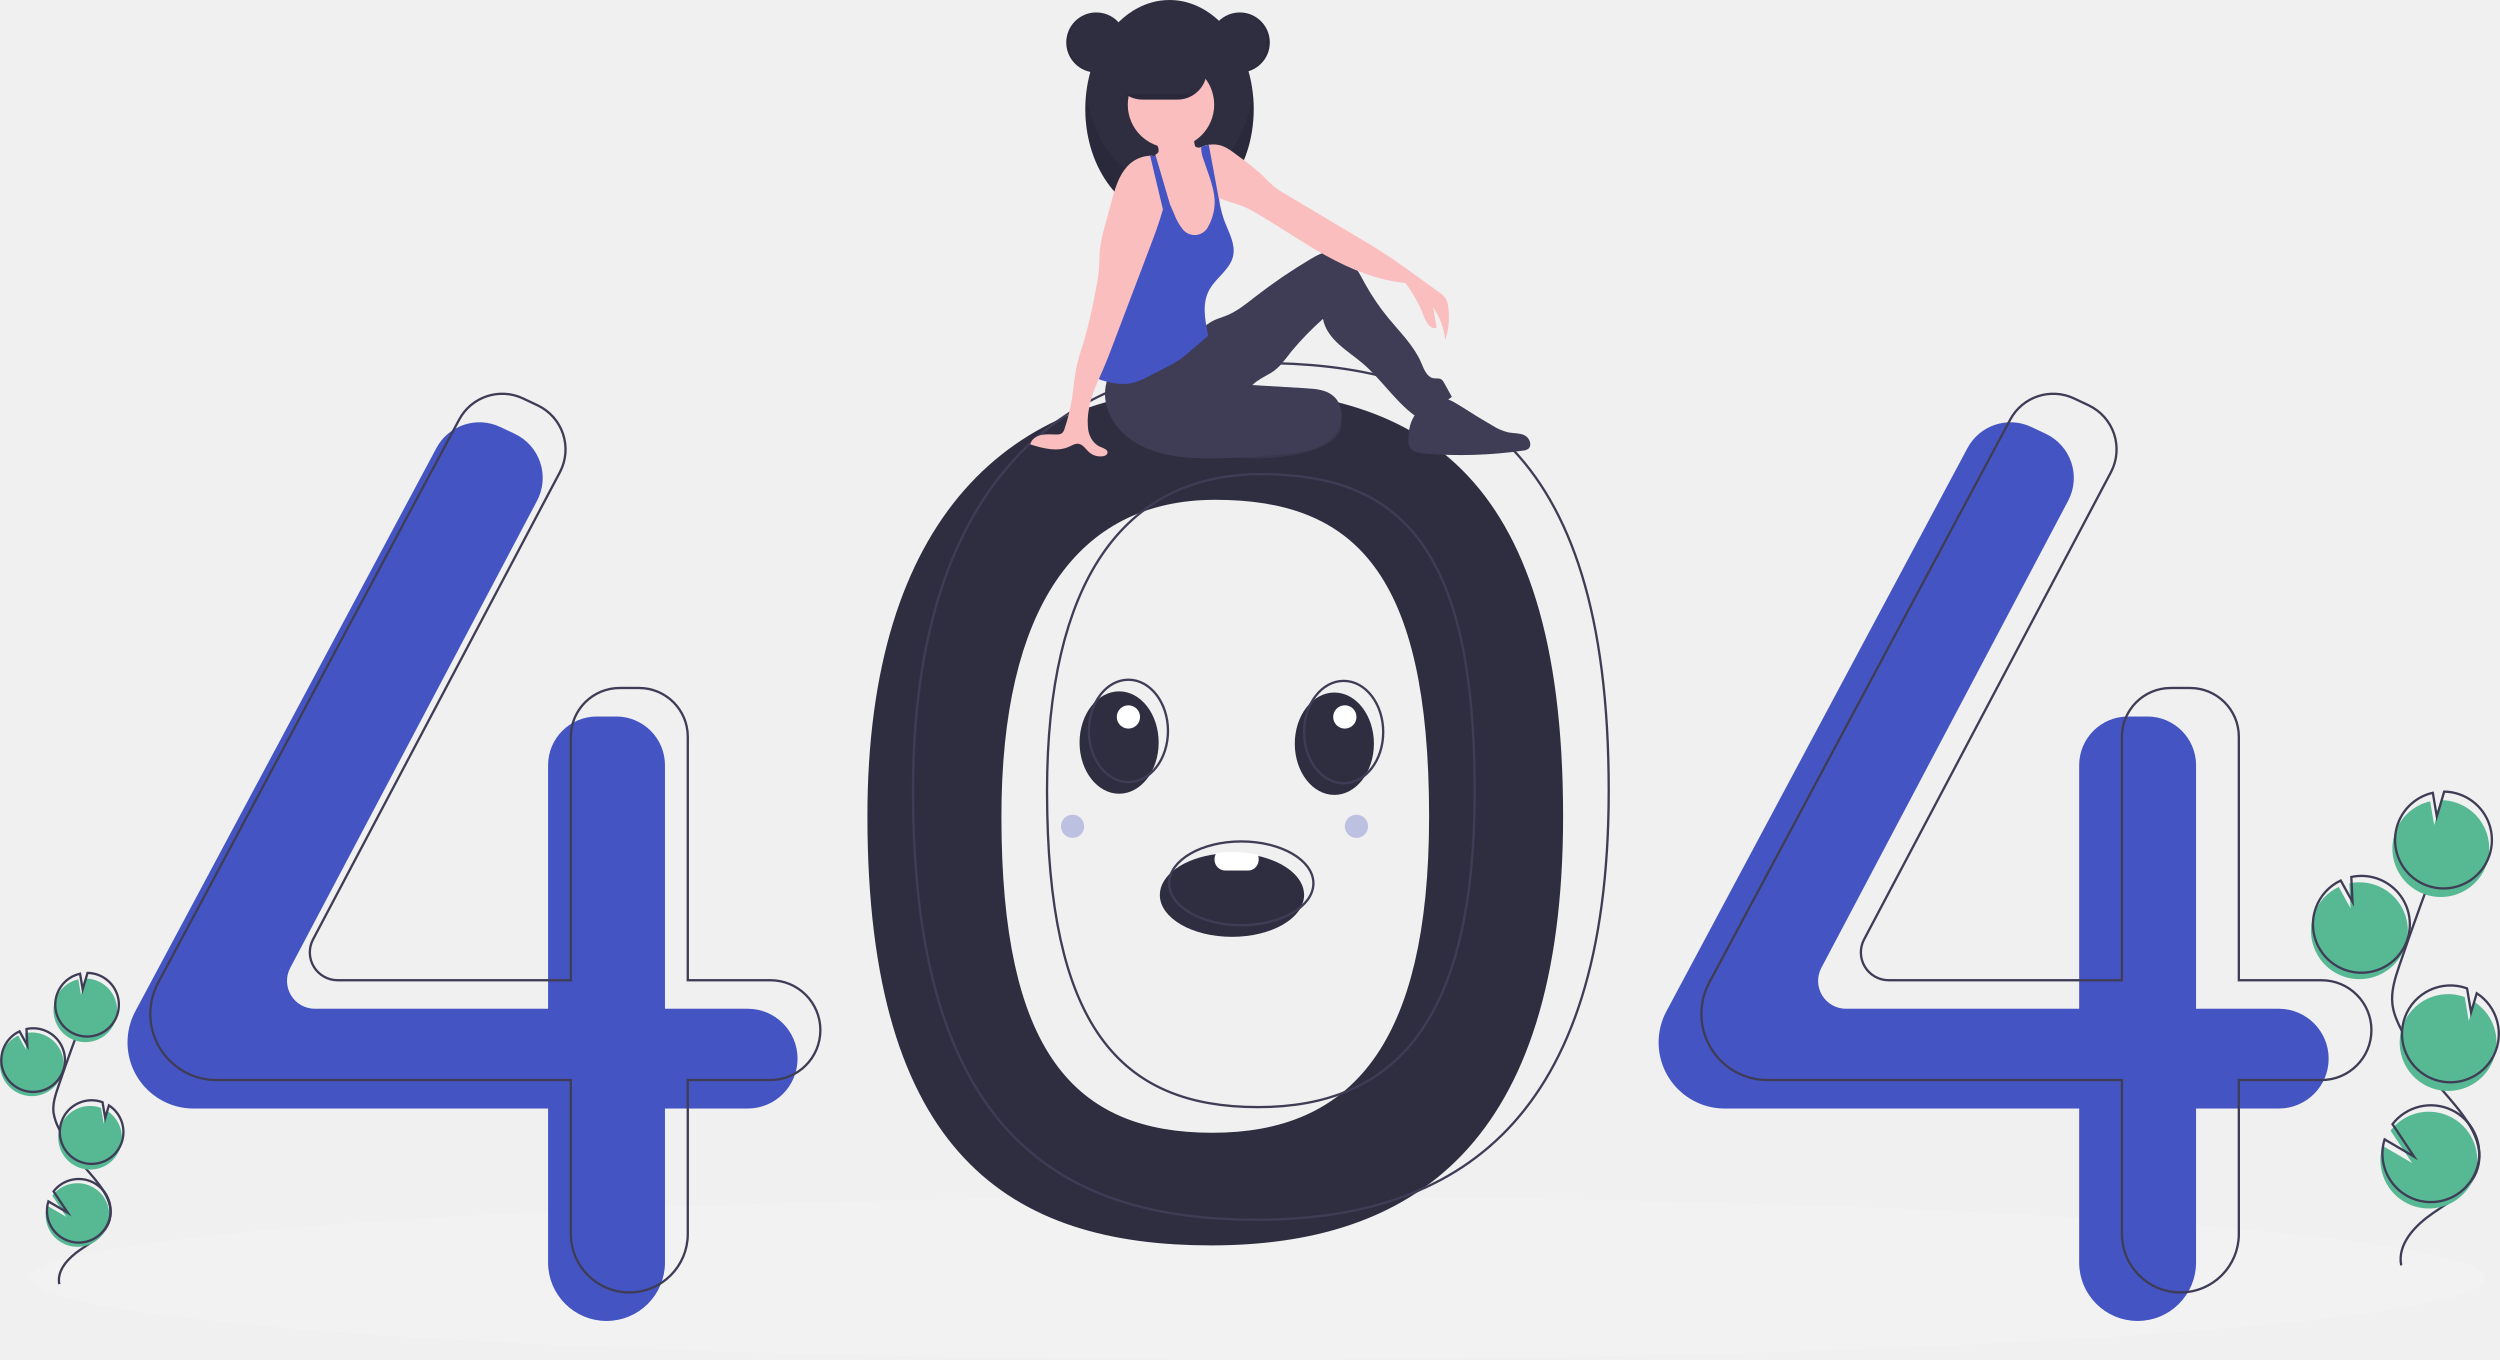
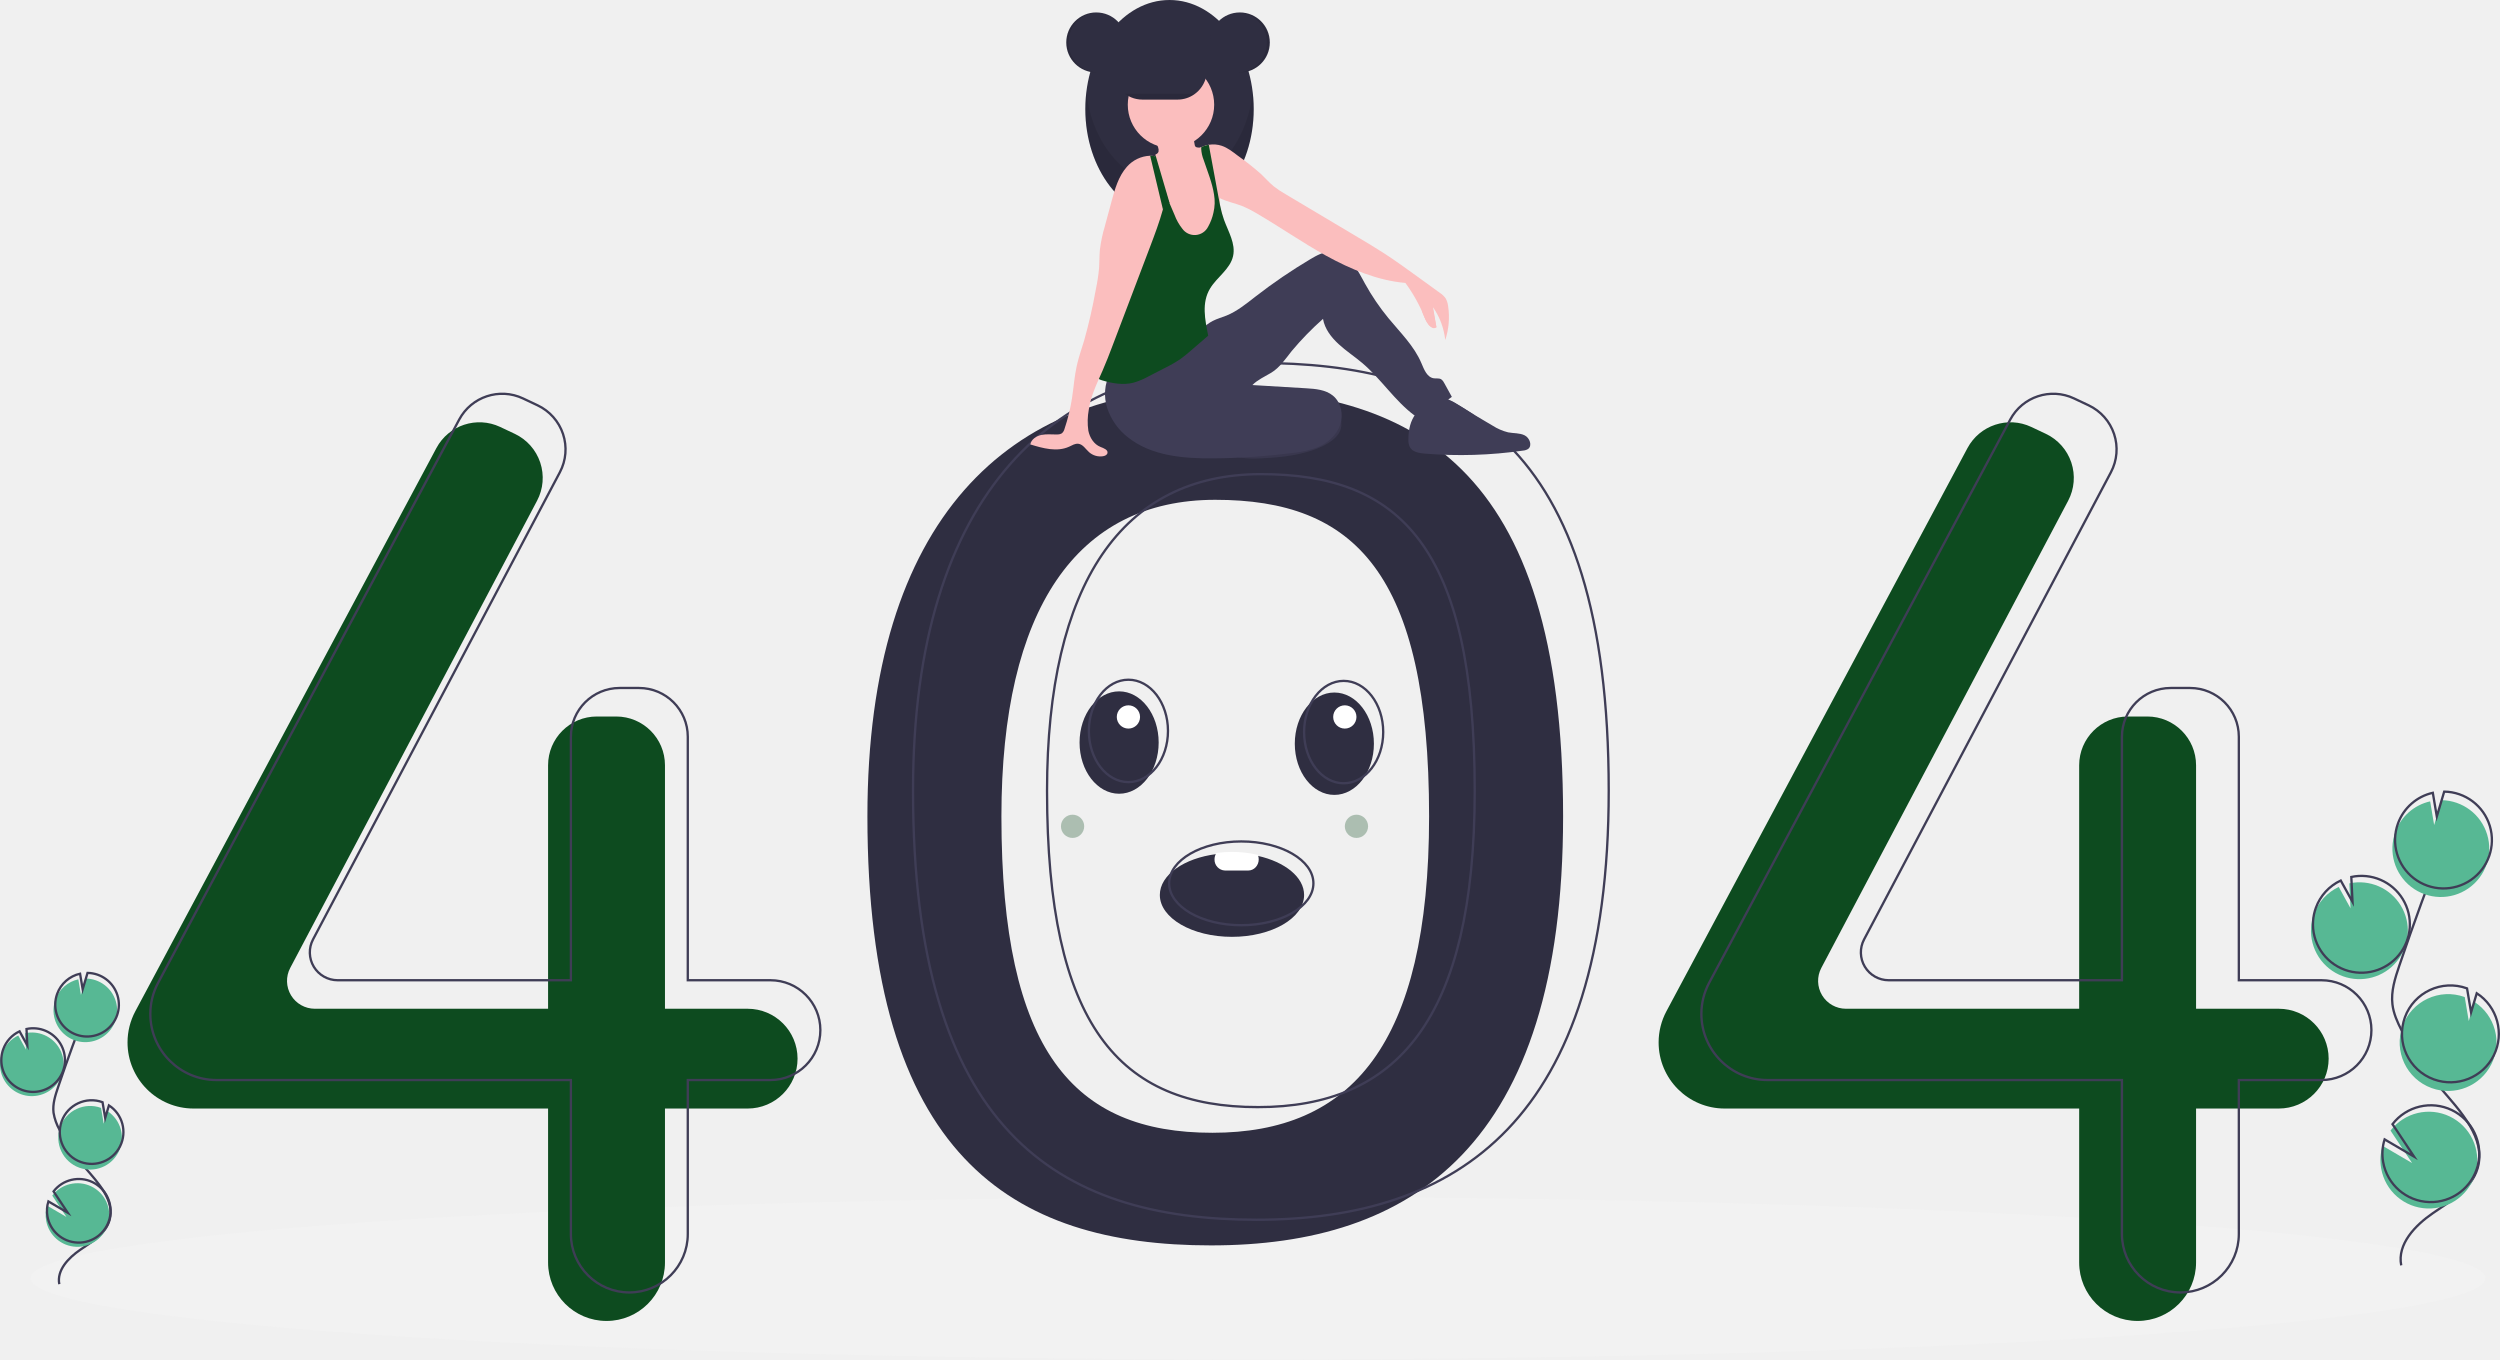
<svg xmlns="http://www.w3.org/2000/svg" id="fd59ce54-f850-4dfc-bc34-dd7d379d600e" data-name="Layer 1" width="1074.392" height="584.231" viewBox="0 0 1074.392 584.231">
  <ellipse cx="540.643" cy="549.309" rx="527.5" ry="34.922" fill="#f2f2f2" />
  <path d="M583.48,324.894c-85.944,0-147.651,55.139-147.651,183.798,0,145.813,61.707,184.411,147.651,184.411s151.327-42.274,151.327-184.411C734.807,356.753,669.424,324.894,583.48,324.894Zm.565,319.808c-59.527,0-90.626-34.923-90.626-135.916,0-89.112,32.372-136.105,91.899-136.105s91.899,30.868,91.899,136.105C677.217,607.234,643.572,644.703,584.045,644.703Z" transform="translate(-63.054 -157.8845)" fill="#2f2e41" />
-   <path d="M384.365,591.401H348.831V486.762A20.956,20.956,0,0,0,327.875,465.806h-8.326a20.956,20.956,0,0,0-20.956,20.956V591.401H198.363a11.963,11.963,0,0,1-10.578-17.552l106.082-200.78A20.956,20.956,0,0,0,284.287,344.33l-6.262-2.957a20.956,20.956,0,0,0-27.429,9.07L121.214,592.475a28.416,28.416,0,0,0-3.356,13.396v0a28.416,28.416,0,0,0,28.416,28.416H298.593v66.167a25.119,25.119,0,0,0,25.119,25.119h0a25.119,25.119,0,0,0,25.119-25.119V634.287h35.534a21.443,21.443,0,0,0,21.443-21.443v0A21.443,21.443,0,0,0,384.365,591.401Z" transform="translate(-63.054 -157.8845)" fill="#4454c3" />
-   <path d="M1042.362,591.401h-35.534V486.762A20.956,20.956,0,0,0,985.872,465.806h-8.326a20.956,20.956,0,0,0-20.956,20.956V591.401H856.359a11.963,11.963,0,0,1-10.578-17.552L951.864,373.069A20.956,20.956,0,0,0,942.284,344.33l-6.262-2.957a20.956,20.956,0,0,0-27.429,9.07L779.211,592.475a28.416,28.416,0,0,0-3.356,13.396v0a28.416,28.416,0,0,0,28.416,28.416H956.589v66.167a25.119,25.119,0,0,0,25.119,25.119h0a25.119,25.119,0,0,0,25.119-25.119V634.287h35.534a21.443,21.443,0,0,0,21.443-21.443v0A21.443,21.443,0,0,0,1042.362,591.401Z" transform="translate(-63.054 -157.8845)" fill="#4454c3" />
+   <path d="M384.365,591.401H348.831V486.762A20.956,20.956,0,0,0,327.875,465.806h-8.326a20.956,20.956,0,0,0-20.956,20.956V591.401H198.363a11.963,11.963,0,0,1-10.578-17.552l106.082-200.78A20.956,20.956,0,0,0,284.287,344.33l-6.262-2.957a20.956,20.956,0,0,0-27.429,9.07L121.214,592.475a28.416,28.416,0,0,0-3.356,13.396v0a28.416,28.416,0,0,0,28.416,28.416H298.593v66.167a25.119,25.119,0,0,0,25.119,25.119h0a25.119,25.119,0,0,0,25.119-25.119V634.287h35.534a21.443,21.443,0,0,0,21.443-21.443v0A21.443,21.443,0,0,0,384.365,591.401Z" transform="translate(-63.054 -157.8845)" fill="#0D4B1F" />
+   <path d="M1042.362,591.401h-35.534V486.762A20.956,20.956,0,0,0,985.872,465.806h-8.326a20.956,20.956,0,0,0-20.956,20.956V591.401H856.359a11.963,11.963,0,0,1-10.578-17.552L951.864,373.069A20.956,20.956,0,0,0,942.284,344.33l-6.262-2.957a20.956,20.956,0,0,0-27.429,9.07L779.211,592.475a28.416,28.416,0,0,0-3.356,13.396v0a28.416,28.416,0,0,0,28.416,28.416H956.589v66.167a25.119,25.119,0,0,0,25.119,25.119h0a25.119,25.119,0,0,0,25.119-25.119V634.287h35.534a21.443,21.443,0,0,0,21.443-21.443v0A21.443,21.443,0,0,0,1042.362,591.401Z" transform="translate(-63.054 -157.8845)" fill="#0D4B1F" />
  <path d="M394.168,579.148H358.634V474.509a20.956,20.956,0,0,0-20.956-20.956h-8.326a20.956,20.956,0,0,0-20.956,20.956V579.148H208.165a11.963,11.963,0,0,1-10.578-17.552L303.67,360.816a20.956,20.956,0,0,0-9.58-28.739l-6.262-2.957a20.956,20.956,0,0,0-27.429,9.07L131.017,580.222a28.416,28.416,0,0,0-3.356,13.396v0a28.416,28.416,0,0,0,28.416,28.416H308.395v66.167a25.119,25.119,0,0,0,25.119,25.119h0a25.119,25.119,0,0,0,25.119-25.119V622.034h35.534a21.443,21.443,0,0,0,21.443-21.443v0A21.443,21.443,0,0,0,394.168,579.148Z" transform="translate(-63.054 -157.8845)" fill="none" stroke="#3f3d56" stroke-miterlimit="10" />
  <path d="M1060.742,579.148h-35.534V474.509a20.956,20.956,0,0,0-20.956-20.956H995.925a20.956,20.956,0,0,0-20.956,20.956V579.148H874.739a11.963,11.963,0,0,1-10.578-17.552L970.244,360.816a20.956,20.956,0,0,0-9.58-28.739l-6.262-2.957a20.956,20.956,0,0,0-27.429,9.07L797.59,580.222a28.416,28.416,0,0,0-3.356,13.396v0a28.416,28.416,0,0,0,28.416,28.416H974.969v66.167a25.119,25.119,0,0,0,25.119,25.119h0a25.119,25.119,0,0,0,25.119-25.119V622.034h35.534a21.443,21.443,0,0,0,21.443-21.443v0A21.443,21.443,0,0,0,1060.742,579.148Z" transform="translate(-63.054 -157.8845)" fill="none" stroke="#3f3d56" stroke-miterlimit="10" />
  <path d="M603.085,313.866c-85.944,0-147.651,55.139-147.651,183.798,0,145.813,61.707,184.411,147.651,184.411s151.327-42.274,151.327-184.411C754.412,345.725,689.029,313.866,603.085,313.866Zm.565,319.808c-59.527,0-90.626-34.923-90.626-135.916,0-89.112,32.372-136.105,91.899-136.105s91.899,30.868,91.899,136.105C696.822,596.206,663.177,633.675,603.65,633.675Z" transform="translate(-63.054 -157.8845)" fill="none" stroke="#3f3d56" stroke-miterlimit="10" />
  <circle cx="471.141" cy="18.25" r="12.901" fill="#2f2e41" />
  <ellipse cx="502.607" cy="46.885" rx="36.186" ry="46.885" fill="#2f2e41" />
  <path d="M565.661,237.494c-18.128,0-33.141-17.271-35.776-39.805a60.976,60.976,0,0,0-.41,7.08c0,25.894,16.201,46.885,36.186,46.885s36.186-20.991,36.186-46.885a60.976,60.976,0,0,0-.41-7.08C598.803,220.224,583.789,237.494,565.661,237.494Z" transform="translate(-63.054 -157.8845)" opacity="0.1" />
  <path d="M639.296,342.073c-.777,3.193-4.128,5.751-7.839,7.538-7.802,3.757-17.425,4.878-26.76,5.254a45.176,45.176,0,0,1-7.144-.132,20.537,20.537,0,0,1-12.251-5.631,1.681,1.681,0,0,1,.044-2.844c4.969-5.459,13.262-8.806,21.616-11.216,6.334-1.827,17.381-6.561,24.29-5.922C637.944,329.739,640.277,338.041,639.296,342.073Z" transform="translate(-63.054 -157.8845)" fill="#3f3d56" />
  <path d="M639.296,342.073c-.777,3.193-4.128,5.751-7.839,7.538-7.802,3.757-17.425,4.878-26.76,5.254a45.176,45.176,0,0,1-7.144-.132,20.537,20.537,0,0,1-12.251-5.631,1.681,1.681,0,0,1,.044-2.844c4.969-5.459,13.262-8.806,21.616-11.216,6.334-1.827,17.381-6.561,24.29-5.922C637.944,329.739,640.277,338.041,639.296,342.073Z" transform="translate(-63.054 -157.8845)" opacity="0.1" />
  <path d="M540.098,318.206a19.77,19.77,0,0,0-1.199,15.075,26.339,26.339,0,0,0,8.829,12.497c10.095,8.092,23.988,9.205,36.925,9.093a284.649,284.649,0,0,0,33.905-2.324,40.538,40.538,0,0,0,11.001-2.554c4.222-1.827,7.933-5.178,9.436-9.526s.436-9.672-3.134-12.574c-3.137-2.55-7.463-2.9-11.498-3.143l-23.088-1.387c2.281-2.308,5.318-3.614,8.096-5.292,3.685-2.226,6.134-5.965,8.813-9.335a129.001,129.001,0,0,1,13.439-13.817c.751,4.31,3.478,7.85,6.687,10.824s6.908,5.368,10.244,8.2c8.079,6.858,13.896,16.167,22.392,22.5a43.829,43.829,0,0,0,16.049-8.012l-3.302-5.981a3.94,3.94,0,0,0-1.245-1.553c-.935-.575-2.14-.279-3.225-.441-2.901-.435-4.168-3.784-5.306-6.487-3.125-7.422-9.108-13.18-14.218-19.404a98.009,98.009,0,0,1-9.996-14.723c-1.717-3.102-3.288-6.331-5.617-9.003s-5.594-4.773-9.139-4.781c-3.132-.007-6.021,1.584-8.714,3.183a230.477,230.477,0,0,0-23.63,16.099c-3.944,3.062-7.863,6.296-12.489,8.174-1.947.79-4,1.331-5.869,2.292-3.273,1.684-5.757,4.534-8.431,7.064C566.277,311.892,553.219,317.738,540.098,318.206Z" transform="translate(-63.054 -157.8845)" fill="#3f3d56" />
  <path d="M588.374,253.983a23.774,23.774,0,0,1-1.734,8.033,10.045,10.045,0,0,1-5.768,5.573,12.375,12.375,0,0,1-5.623.182,10.882,10.882,0,0,1-4.582-1.561c-2.165-1.488-3.244-4.144-3.637-6.743-.393-2.596-.217-5.249-.469-7.863a42.944,42.944,0,0,0-1.202-6.255c-.17-.683-.343-1.362-.513-2.042-.167-.68-.33-1.359-.481-2.039-.138-.639-.267-1.281-.378-1.926-.091-.544-.173-1.092-.233-1.643a18.423,18.423,0,0,0-.809-4.811,14.607,14.607,0,0,0-1.687-2.854c-.286-.409-.563-.818-.818-1.243a5.89,5.89,0,0,1-.972-3.748,3.286,3.286,0,0,1,.148-.601c.025-.076.053-.151.085-.223A1.802,1.802,0,0,0,560.932,223.07a3.433,3.433,0,0,0-.148-1.778,11.318,11.318,0,0,0-.96-2.288c-.264-.478-1.161-1.34-1.167-1.888-.013-1.101,2.14-1.989,3.011-2.423a16.796,16.796,0,0,1,8.597-1.743c1.904.129,3.968.714,5.019,2.31.944,1.438.818,3.301,1.221,4.972a1.471,1.471,0,0,0,.299.664,1.341,1.341,0,0,0,.739.34,4.549,4.549,0,0,0,1.416.057h.003a2.931,2.931,0,0,0,.371-.054,4.957,4.957,0,0,0,2.033-.878q.585-.156,1.18-.255a.251.251,0,0,0,.047-.009c1.576,4.975,1.781,10.308,3.071,15.374.639,2.52,1.554,5.009,1.683,7.602.009.113.013.23.016.346.019.834-.047,1.674-.013,2.505a6.981,6.981,0,0,0,.126,1.114,15.611,15.611,0,0,0,.525,1.743l.009.028c.06.183.116.368.164.554.035.135.066.267.091.403l.003.009A14.938,14.938,0,0,1,588.374,253.983Z" transform="translate(-63.054 -157.8845)" fill="#fbbebe" />
  <circle cx="503.237" cy="44.997" r="18.565" fill="#fbbebe" />
  <path d="M684.157,304.033a30.445,30.445,0,0,0-5.236-14.103q.722,4.295,1.447,8.587a3.214,3.214,0,0,1-3.367-1.035,10.337,10.337,0,0,1-1.765-3.276,67.466,67.466,0,0,0-8.21-14.736c-11.819-.985-23.502-5.884-33.896-11.595-10.396-5.708-20.126-12.552-30.384-18.502a43.573,43.573,0,0,0-5.544-2.832c-3.21-1.287-6.812-1.954-9.855-3.468-.204-.101-.409-.208-.61-.318a12.578,12.578,0,0,1-1.945-1.306,10.344,10.344,0,0,1-.931-.856,20.351,20.351,0,0,1-3.559-5.953c-1.633-3.612-2.215-7.97-3.845-11.583a11.203,11.203,0,0,1,2.502-1.765h.003c.132-.069.264-.135.4-.198a11.94,11.94,0,0,1,2.004-.733q.585-.156,1.18-.255a.251.251,0,0,0,.047-.009,11.566,11.566,0,0,1,5.491.434c2.587.875,4.767,2.621,6.941,4.273a114.02,114.02,0,0,1,10.148,8.049c1.794,1.718,3.43,3.606,5.359,5.167a42.144,42.144,0,0,0,5.057,3.351q15.656,9.327,31.315,18.65c3.534,2.105,7.07,4.21,10.526,6.438,5.249,3.386,10.308,7.055,15.365,10.721q4.47,3.238,8.936,6.479a9.728,9.728,0,0,1,2.533,2.341,8.472,8.472,0,0,1,1.123,3.433A31.387,31.387,0,0,1,684.157,304.033Z" transform="translate(-63.054 -157.8845)" fill="#fbbebe" />
-   <path d="M592.977,267.944c-1.252,5.617-6.929,9.012-9.896,13.946-3.688,6.123-2.184,13.241-.799,20.255q-3.795,3.271-7.593,6.542c-1.397,1.199-2.794,2.404-4.298,3.464a57.351,57.351,0,0,1-6.86,3.94q-3.361,1.728-6.721,3.458a32.128,32.128,0,0,1-6.58,2.788c-4.415,1.133-9.103.34-13.471-.972a6.088,6.088,0,0,1-1.473-.601,2.394,2.394,0,0,1-.699-.632,3.911,3.911,0,0,1-.444-2.539c.444-7.351,2.24-14.547,4.031-21.69a85.26,85.26,0,0,1,3.848-12.577,85.077,85.077,0,0,1,5.415-10.151,68.368,68.368,0,0,1,7.929-11.514,18.479,18.479,0,0,0,3.675-4.739c1.117-2.549.686-5.472.913-8.247a17.148,17.148,0,0,1,1.633-6.007v-.003a17.093,17.093,0,0,1,1.743-2.882q.458,1.067.916,2.13.302.699.598,1.394.387.897.768,1.787,1.1,2.558,2.196,5.113a21.59,21.59,0,0,0,3.335,5.944,6.499,6.499,0,0,0,11.123-.853,21.261,21.261,0,0,0,2.272-6.013,19.215,19.215,0,0,0,.252-7.835c-.758-5.009-2.889-10.126-4.437-14.78a14.945,14.945,0,0,1-1.079-4.871,3.351,3.351,0,0,1,.057-.56c.009-.047.019-.098.028-.145a11.94,11.94,0,0,1,2.004-.733q.585-.156,1.18-.255,2.044,11.064,4.094,22.127c.032.173.066.346.098.522.195,1.057.393,2.115.614,3.169.198.957.412,1.91.651,2.857l.009.028c.082.321.167.639.255.957l.003.009c.242.868.513,1.731.818,2.58C590.938,257.475,594.164,262.629,592.977,267.944Z" transform="translate(-63.054 -157.8845)" fill="#4454c3" />
+   <path d="M592.977,267.944c-1.252,5.617-6.929,9.012-9.896,13.946-3.688,6.123-2.184,13.241-.799,20.255q-3.795,3.271-7.593,6.542c-1.397,1.199-2.794,2.404-4.298,3.464a57.351,57.351,0,0,1-6.86,3.94q-3.361,1.728-6.721,3.458a32.128,32.128,0,0,1-6.58,2.788c-4.415,1.133-9.103.34-13.471-.972a6.088,6.088,0,0,1-1.473-.601,2.394,2.394,0,0,1-.699-.632,3.911,3.911,0,0,1-.444-2.539c.444-7.351,2.24-14.547,4.031-21.69a85.26,85.26,0,0,1,3.848-12.577,85.077,85.077,0,0,1,5.415-10.151,68.368,68.368,0,0,1,7.929-11.514,18.479,18.479,0,0,0,3.675-4.739c1.117-2.549.686-5.472.913-8.247a17.148,17.148,0,0,1,1.633-6.007v-.003a17.093,17.093,0,0,1,1.743-2.882q.458,1.067.916,2.13.302.699.598,1.394.387.897.768,1.787,1.1,2.558,2.196,5.113a21.59,21.59,0,0,0,3.335,5.944,6.499,6.499,0,0,0,11.123-.853,21.261,21.261,0,0,0,2.272-6.013,19.215,19.215,0,0,0,.252-7.835c-.758-5.009-2.889-10.126-4.437-14.78a14.945,14.945,0,0,1-1.079-4.871,3.351,3.351,0,0,1,.057-.56c.009-.047.019-.098.028-.145a11.94,11.94,0,0,1,2.004-.733q.585-.156,1.18-.255,2.044,11.064,4.094,22.127c.032.173.066.346.098.522.195,1.057.393,2.115.614,3.169.198.957.412,1.91.651,2.857l.009.028c.082.321.167.639.255.957l.003.009c.242.868.513,1.731.818,2.58C590.938,257.475,594.164,262.629,592.977,267.944Z" transform="translate(-63.054 -157.8845)" fill="#0D4B1F" />
  <path d="M668.321,346.877a6.583,6.583,0,0,0,.61,3.143c1.162,2.124,3.95,2.606,6.362,2.805a188.377,188.377,0,0,0,42.266-1.288,4.886,4.886,0,0,0,2.151-.668c1.99-1.395.763-4.795-1.41-5.884s-4.751-.826-7.135-1.297a22.479,22.479,0,0,1-6.678-2.896q-7.252-4.167-14.293-8.688c-2.795-1.795-6.093-3.71-9.24-2.646C672.43,332.343,668.265,337.681,668.321,346.877Z" transform="translate(-63.054 -157.8845)" fill="#3f3d56" />
  <path d="M564.437,240.874v.003c-.022.132-.044.261-.072.39-.035.214-.076.431-.116.645-.39,1.998-.868,3.987-1.419,5.963-1.51,5.459-3.534,10.831-5.541,16.123q-8.081,21.287-16.164,42.577c-1.359,3.575-2.716,7.152-4.261,10.654-.516,1.167-1.048,2.344-1.576,3.534-1.894,4.257-3.713,8.653-4.317,13.184a27.45,27.45,0,0,0-.192,9.04c.604,2.97,2.407,5.872,5.23,6.97,1.378.538,3.351,1.259,2.974,2.69-.204.787-1.098,1.171-1.901,1.303a7.312,7.312,0,0,1-5.966-1.718c-1.507-1.337-2.665-3.417-4.67-3.641-1.388-.151-2.665.68-3.936,1.262-5.186,2.369-11.227.711-16.674-.972.428-2.206,2.643-3.66,4.843-4.1,2.199-.444,4.474-.129,6.718-.189a3.51,3.51,0,0,0,2.042-.525,3.705,3.705,0,0,0,1.101-1.882,78.964,78.964,0,0,0,3.213-13.147c.724-4.666,1.026-9.405,2.058-14.015.802-3.597,2.042-7.08,3.106-10.61a224.682,224.682,0,0,0,5.06-22.077,78.02,78.02,0,0,0,1.425-9.368c.179-2.612.094-5.236.346-7.838a60.888,60.888,0,0,1,2.111-9.997q1.444-5.348,2.885-10.689c1.425-5.271,2.955-10.746,6.567-14.843a13.962,13.962,0,0,1,10.028-4.789,9.882,9.882,0,0,1,2.13.23c.116.028.233.057.349.088a8.634,8.634,0,0,1,2.174.9c1.114-.708,1.68-.459,2.42.632a6.973,6.973,0,0,1,.881,3.795A52.424,52.424,0,0,1,564.437,240.874Z" transform="translate(-63.054 -157.8845)" fill="#fbbebe" />
-   <path d="M565.661,245.046l-.047.047-.255.255-2.53,2.527-1.24-5.208-4.251-17.854a9.882,9.882,0,0,1,2.13.23,3.286,3.286,0,0,1,.148-.601l.201.689,1.441,4.902,2.728,9.308.45,1.532v.003Z" transform="translate(-63.054 -157.8845)" fill="#4454c3" />
+   <path d="M565.661,245.046l-.047.047-.255.255-2.53,2.527-1.24-5.208-4.251-17.854a9.882,9.882,0,0,1,2.13.23,3.286,3.286,0,0,1,.148-.601l.201.689,1.441,4.902,2.728,9.308.45,1.532v.003Z" transform="translate(-63.054 -157.8845)" fill="#0D4B1F" />
  <path d="M581.715,188.087a12.582,12.582,0,0,1-3.7,8.896,12.314,12.314,0,0,1-1.36,1.176,12.528,12.528,0,0,1-7.536,2.524H554.023a12.59,12.59,0,0,1,0-25.18h15.096A12.629,12.629,0,0,1,581.715,188.087Z" transform="translate(-63.054 -157.8845)" fill="#2f2e41" />
  <circle cx="532.815" cy="18.25" r="12.901" fill="#2f2e41" />
  <path d="M595.554,163.234c-.158,0-.315.006-.472.012a12.898,12.898,0,0,1,0,25.778c.157.006.314.012.472.012a12.901,12.901,0,1,0,0-25.802Z" transform="translate(-63.054 -157.8845)" opacity="0.1" />
  <path d="M534.195,163.234c.158,0,.315.006.472.012a12.898,12.898,0,0,0,0,25.778c-.157.006-.314.012-.472.012a12.901,12.901,0,0,1,0-25.802Z" transform="translate(-63.054 -157.8845)" opacity="0.1" />
  <path d="M576.655,198.159a12.528,12.528,0,0,1-7.536,2.524H554.023a12.528,12.528,0,0,1-7.536-2.524Z" transform="translate(-63.054 -157.8845)" opacity="0.1" />
  <path d="M674.14,291.64s3.252,9.372,6.229,6.876L677.996,286.267Z" transform="translate(-63.054 -157.8845)" fill="#fbbebe" />
  <path d="M1069.918,577.434a20.813,20.813,0,1,0,2.772-39.915l.521,10.712-5.068-9.18a20.734,20.734,0,0,0-10.684,11.723,20.408,20.408,0,0,0-1.197,5.63A20.809,20.809,0,0,0,1069.918,577.434Z" transform="translate(-63.054 -157.8845)" fill="#57b894" />
  <path d="M1094.995,701.678c-1.789-9.11,5.963-17.187,13.621-22.437s16.605-10.408,19.218-19.317c3.755-12.804-7.43-24.53-16.136-34.642a125.3,125.3,0,0,1-16.524-24.557c-1.811-3.533-3.476-7.225-3.952-11.166-.686-5.675,1.137-11.323,2.974-16.737q9.179-27.052,19.628-53.65" transform="translate(-63.054 -157.8845)" fill="none" stroke="#3f3d56" stroke-miterlimit="10" />
  <path d="M1070.775,574.676a20.813,20.813,0,1,0,2.772-39.915l.521,10.712-5.068-9.18a20.734,20.734,0,0,0-10.684,11.723,20.408,20.408,0,0,0-1.197,5.63A20.809,20.809,0,0,0,1070.775,574.676Z" transform="translate(-63.054 -157.8845)" fill="none" stroke="#3f3d56" stroke-miterlimit="10" />
  <path d="M1092.451,515.473a20.788,20.788,0,0,1,14.98-13.198l1.714,10.184,3.177-10.696a20.81,20.81,0,1,1-19.871,13.71Z" transform="translate(-63.054 -157.8845)" fill="#57b894" />
  <path d="M1093.594,511.795a20.788,20.788,0,0,1,14.98-13.198l1.714,10.184,3.177-10.696a20.81,20.81,0,1,1-19.871,13.71Z" transform="translate(-63.054 -157.8845)" fill="none" stroke="#3f3d56" stroke-miterlimit="10" />
  <path d="M1108.045,625.489a20.81,20.81,0,0,0,18.419-37.023l-2.441,8.219-1.731-10.304a.362.362,0,0,0-.053-.02,20.811,20.811,0,1,0-14.194,39.127Z" transform="translate(-63.054 -157.8845)" fill="#57b894" />
  <path d="M1109.035,621.764a20.81,20.81,0,0,0,18.419-37.023l-2.441,8.219-1.731-10.304a.362.362,0,0,0-.053-.02,20.811,20.811,0,1,0-14.194,39.127Z" transform="translate(-63.054 -157.8845)" fill="none" stroke="#3f3d56" stroke-miterlimit="10" />
  <path d="M1086.378,660.051a20.801,20.801,0,1,0,4.011-16.297l9.273,13.957-12.67-7.408A20.616,20.616,0,0,0,1086.378,660.051Z" transform="translate(-63.054 -157.8845)" fill="#57b894" />
  <path d="M1087.235,657.294a20.801,20.801,0,1,0,4.011-16.297l9.273,13.957-12.67-7.408A20.616,20.616,0,0,0,1087.235,657.294Z" transform="translate(-63.054 -157.8845)" fill="none" stroke="#3f3d56" stroke-miterlimit="10" />
  <path d="M72.061,628.133a13.674,13.674,0,1,0,1.821-26.225l.342,7.038-3.33-6.032a13.623,13.623,0,0,0-7.019,7.702,13.409,13.409,0,0,0-.787,3.699A13.672,13.672,0,0,0,72.061,628.133Z" transform="translate(-63.054 -157.8845)" fill="#57b894" />
  <path d="M88.538,709.763c-1.175-5.986,3.918-11.292,8.949-14.741s10.91-6.838,12.626-12.692c2.467-8.412-4.882-16.117-10.601-22.76A82.324,82.324,0,0,1,88.656,643.436a22.21,22.21,0,0,1-2.597-7.336c-.451-3.729.747-7.439,1.954-10.996q6.031-17.773,12.896-35.249" transform="translate(-63.054 -157.8845)" fill="none" stroke="#3f3d56" stroke-miterlimit="10" />
  <path d="M72.625,626.321a13.674,13.674,0,1,0,1.821-26.225l.342,7.038L71.458,601.103a13.623,13.623,0,0,0-7.019,7.702,13.409,13.409,0,0,0-.787,3.699A13.672,13.672,0,0,0,72.625,626.321Z" transform="translate(-63.054 -157.8845)" fill="none" stroke="#3f3d56" stroke-miterlimit="10" />
  <path d="M86.866,587.423a13.658,13.658,0,0,1,9.842-8.671l1.126,6.691,2.087-7.027a13.673,13.673,0,1,1-13.055,9.007Z" transform="translate(-63.054 -157.8845)" fill="#57b894" />
  <path d="M87.617,585.007a13.658,13.658,0,0,1,9.842-8.671l1.126,6.691L100.673,576a13.673,13.673,0,1,1-13.055,9.007Z" transform="translate(-63.054 -157.8845)" fill="none" stroke="#3f3d56" stroke-miterlimit="10" />
  <path d="M97.112,659.706a13.673,13.673,0,0,0,12.102-24.325l-1.604,5.4-1.137-6.77a.238.238,0,0,0-.035-.013,13.673,13.673,0,1,0-9.326,25.707Z" transform="translate(-63.054 -157.8845)" fill="#57b894" />
  <path d="M97.762,657.259a13.673,13.673,0,0,0,12.102-24.325l-1.604,5.4-1.137-6.77a.238.238,0,0,0-.035-.013,13.673,13.673,0,1,0-9.326,25.707Z" transform="translate(-63.054 -157.8845)" fill="none" stroke="#3f3d56" stroke-miterlimit="10" />
  <path d="M82.876,682.414a13.667,13.667,0,1,0,2.635-10.708l6.092,9.17-8.324-4.867A13.545,13.545,0,0,0,82.876,682.414Z" transform="translate(-63.054 -157.8845)" fill="#57b894" />
  <path d="M83.439,680.602a13.667,13.667,0,1,0,2.635-10.708l6.092,9.17-8.324-4.867A13.545,13.545,0,0,0,83.439,680.602Z" transform="translate(-63.054 -157.8845)" fill="none" stroke="#3f3d56" stroke-miterlimit="10" />
  <ellipse cx="480.946" cy="319.115" rx="17" ry="22" fill="#2f2e41" />
  <ellipse cx="573.446" cy="319.615" rx="17" ry="22" fill="#2f2e41" />
  <path d="M623.5,542.5c0,9.94-13.88,18-31,18s-31-8.06-31-18c0-8.61,10.41-15.81,24.32-17.57a50.104,50.104,0,0,1,6.68-.43,50.699,50.699,0,0,1,11.13,1.2C615.25,528.29,623.5,534.84,623.5,542.5Z" transform="translate(-63.054 -157.8845)" fill="#2f2e41" />
  <ellipse cx="484.946" cy="314.115" rx="17" ry="22" fill="none" stroke="#3f3d56" stroke-miterlimit="10" />
  <ellipse cx="577.446" cy="314.615" rx="17" ry="22" fill="none" stroke="#3f3d56" stroke-miterlimit="10" />
  <ellipse cx="533.446" cy="379.615" rx="31" ry="18" fill="none" stroke="#3f3d56" stroke-miterlimit="10" />
  <path d="M604,527.2a4.937,4.937,0,0,1-1.32,3.392A4.339,4.339,0,0,1,599.5,532h-10a4.664,4.664,0,0,1-4.5-4.8,4.905,4.905,0,0,1,.82-2.741A47.02,47.02,0,0,1,592.5,524a47.665,47.665,0,0,1,11.13,1.28A5.067,5.067,0,0,1,604,527.2Z" transform="translate(-63.054 -157.8845)" fill="#fff" />
  <circle cx="484.946" cy="308.115" r="5" fill="#fff" />
  <circle cx="577.946" cy="308.115" r="5" fill="#fff" />
-   <circle cx="582.946" cy="355.115" r="5" fill="#4454c3" opacity="0.3" />
-   <circle cx="460.946" cy="355.115" r="5" fill="#4454c3" opacity="0.3" />
+   <circle cx="582.946" cy="355.115" r="5" fill="#0D4B1F" opacity="0.3" />
+   <circle cx="460.946" cy="355.115" r="5" fill="#0D4B1F" opacity="0.3" />
</svg>
